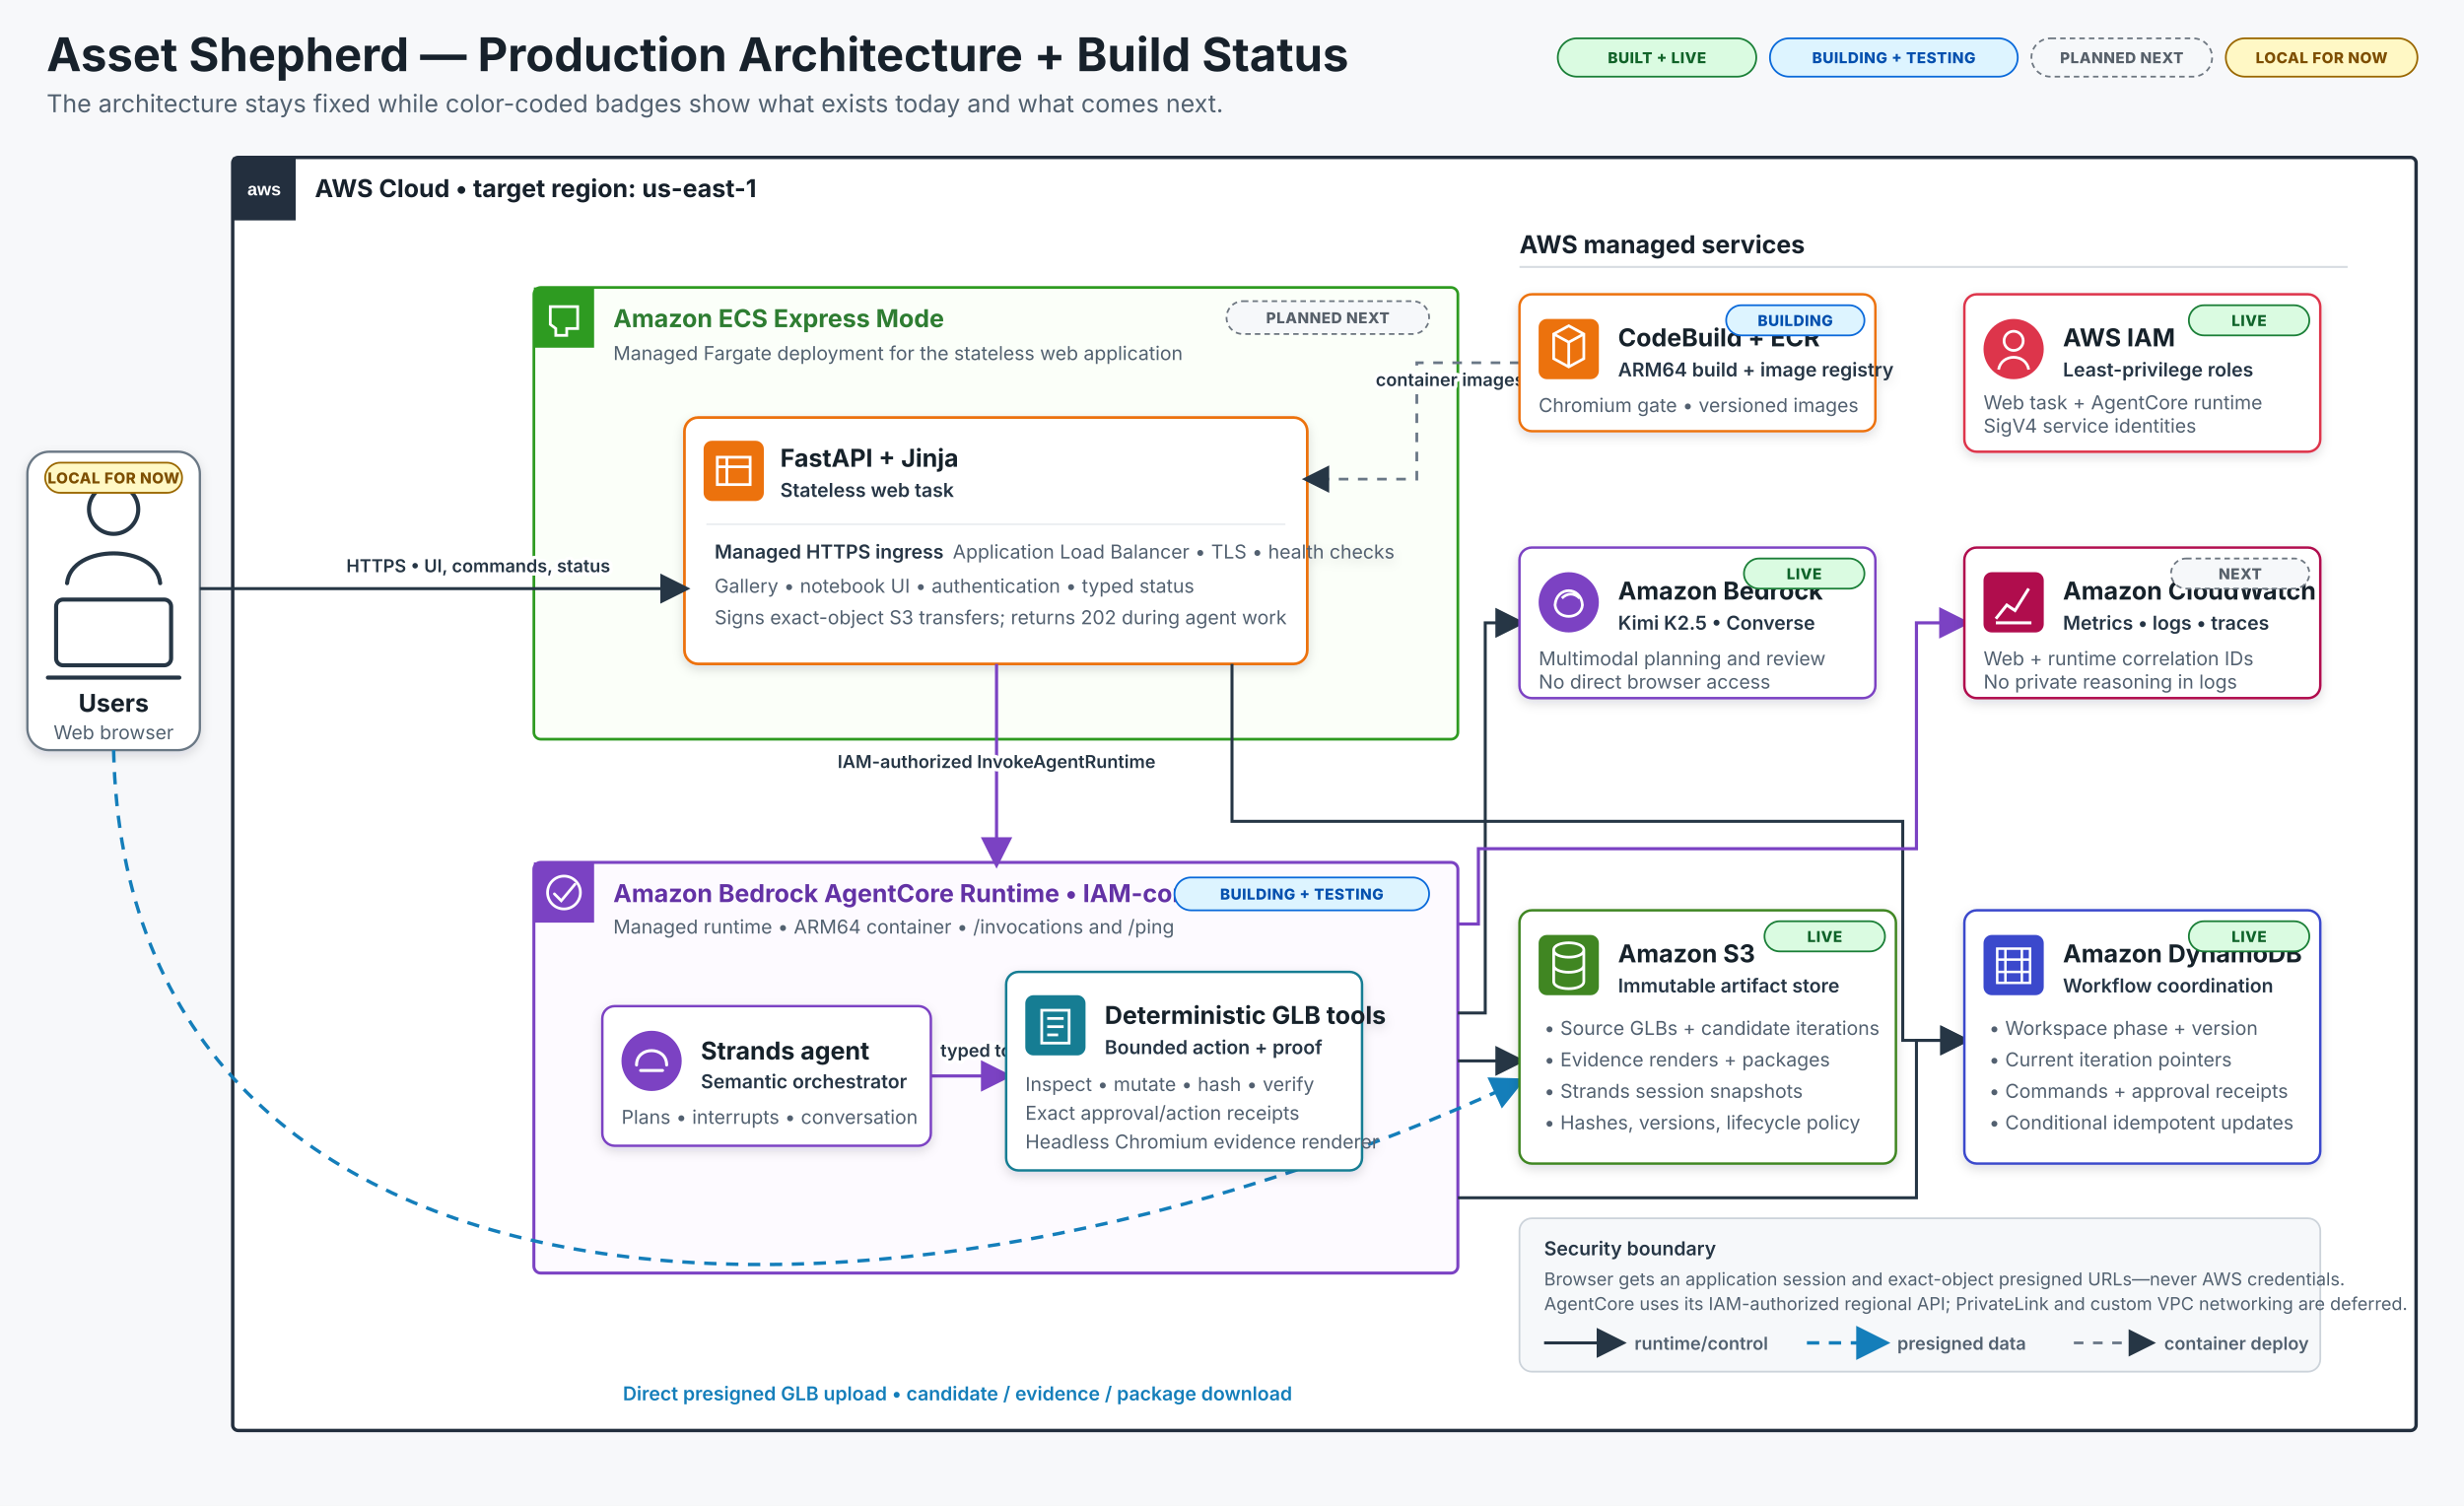
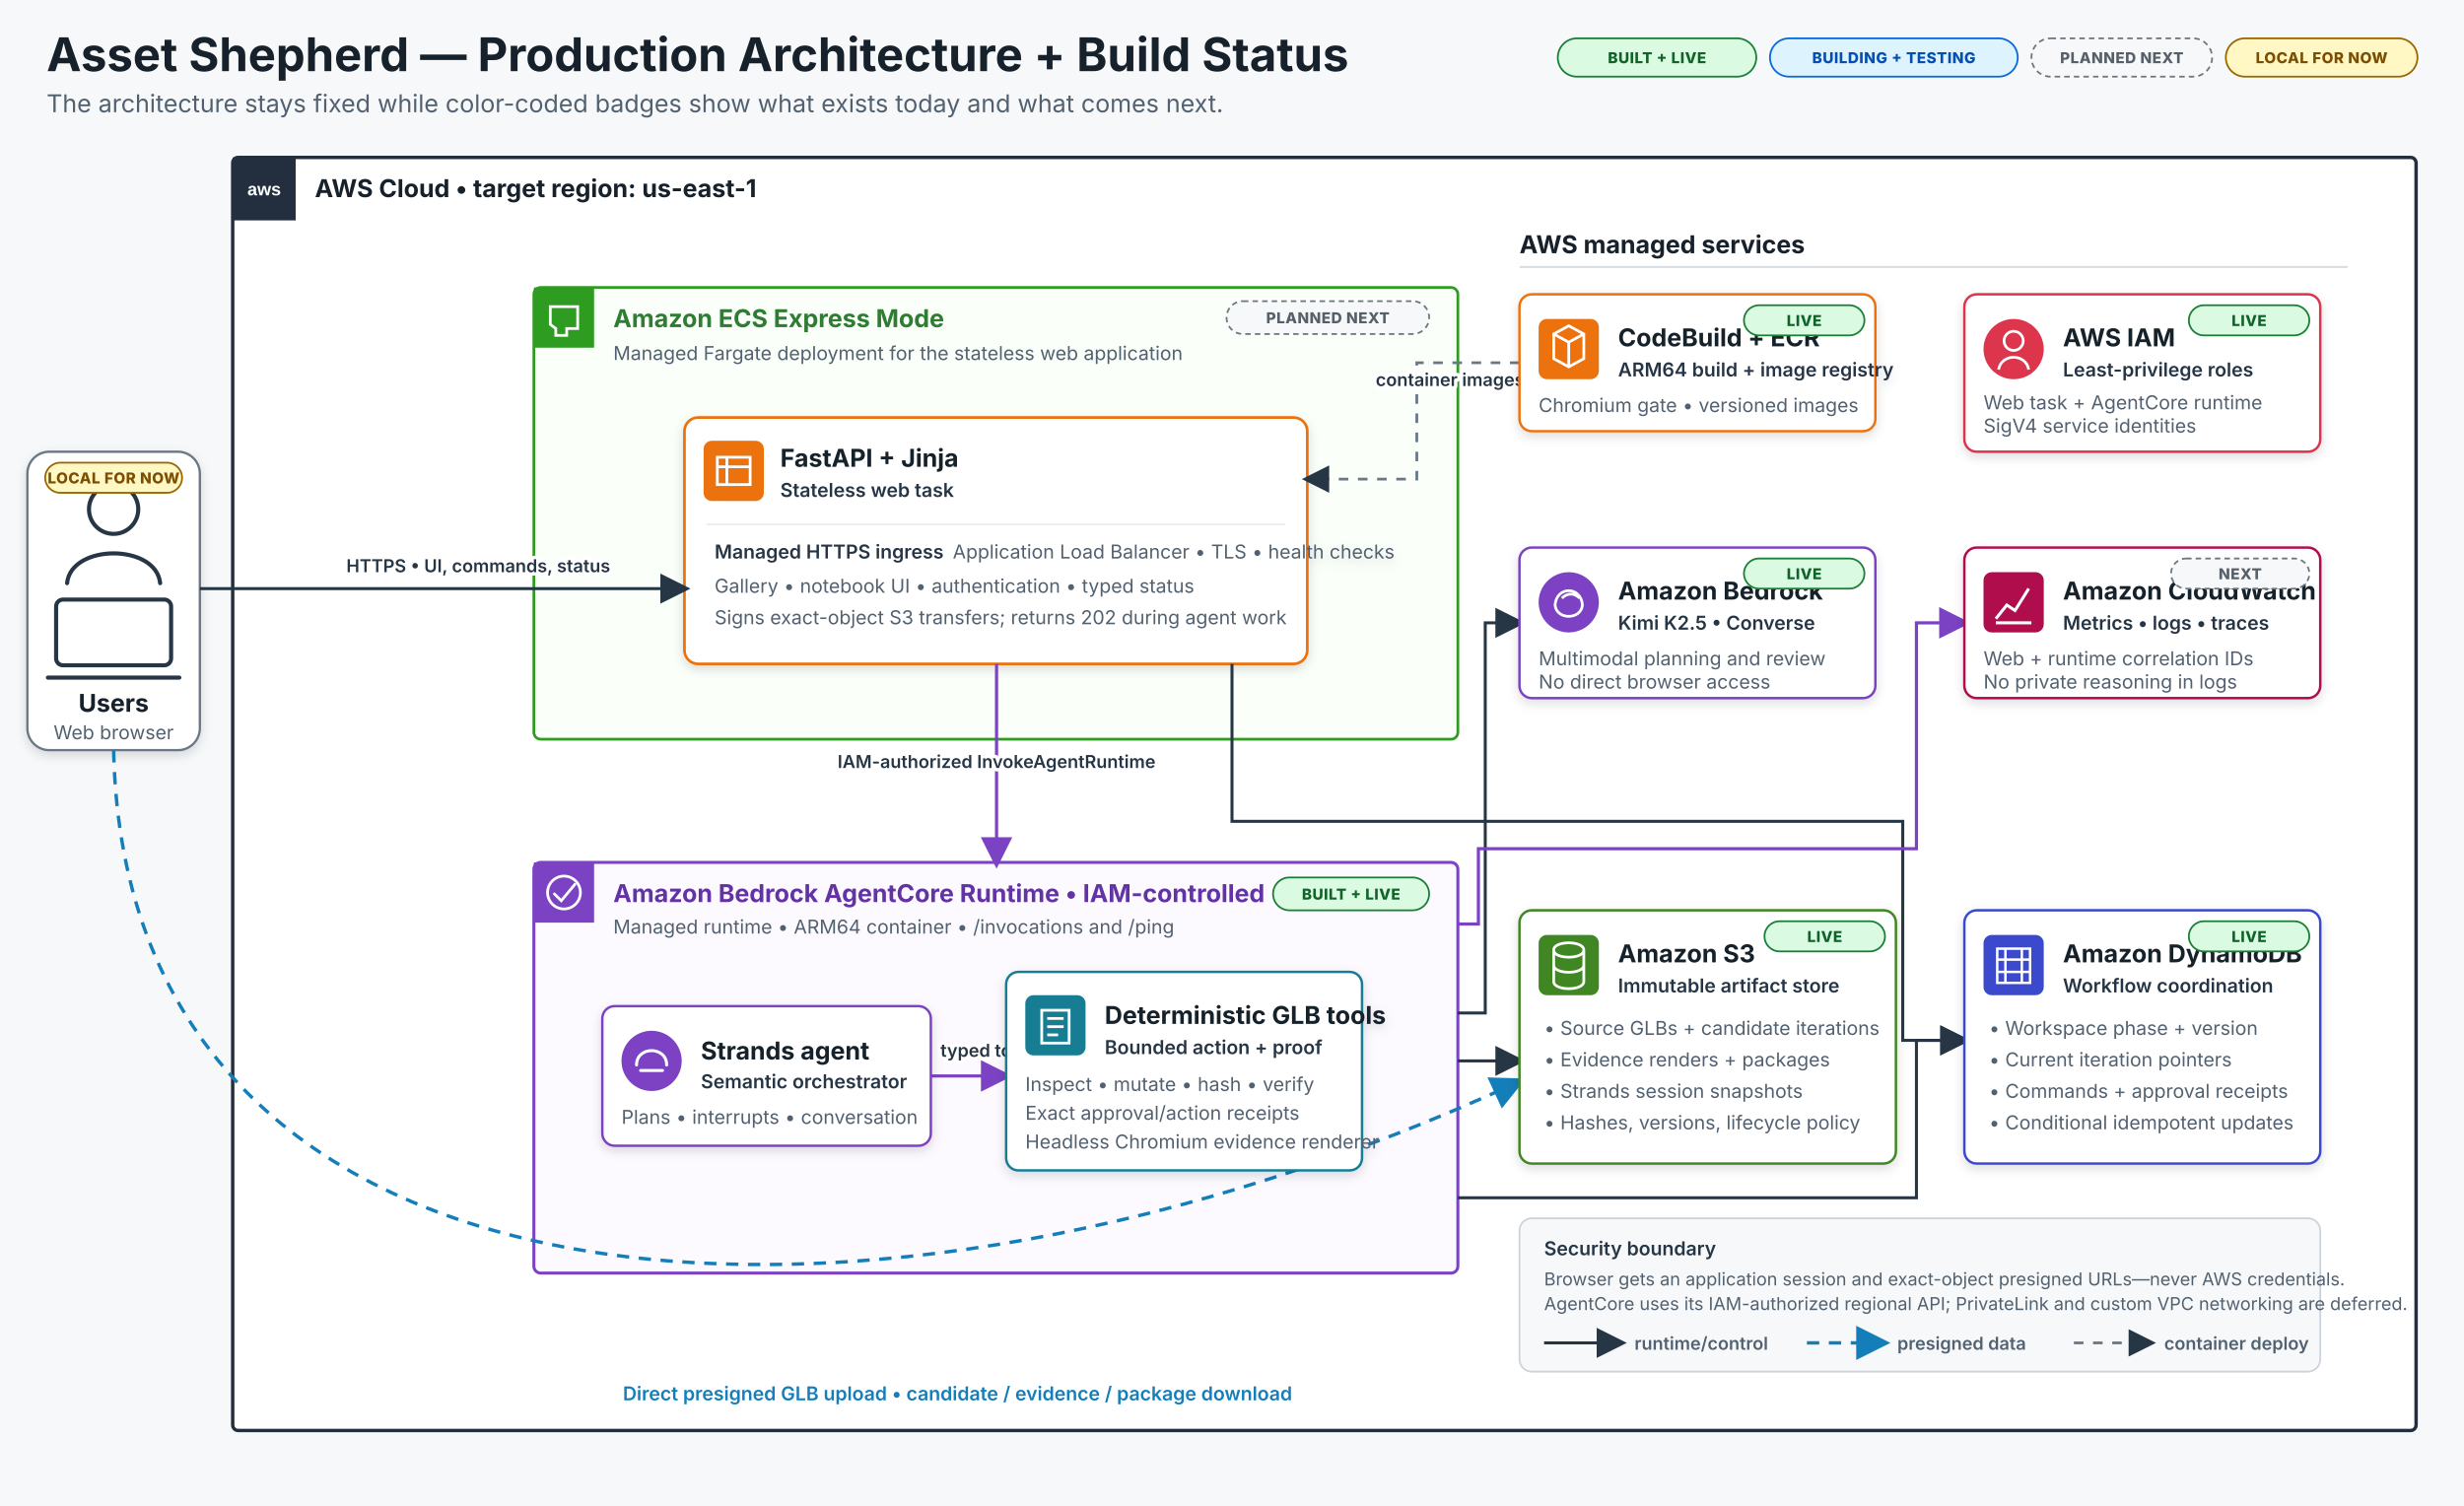
<svg xmlns="http://www.w3.org/2000/svg" width="1800" height="1100" viewBox="0 0 1800 1100" role="img" aria-labelledby="title description">
  <defs>
    <filter id="shadow" x="-20%" y="-20%" width="140%" height="140%">
      <feDropShadow dx="0" dy="3" stdDeviation="4" flood-color="#17212b" flood-opacity="0.14" />
    </filter>
    <marker id="arrow" markerWidth="10" markerHeight="10" refX="8" refY="5" orient="auto" markerUnits="strokeWidth">
      <path d="M0,0 L10,5 L0,10 z" fill="#263645" />
    </marker>
    <marker id="arrowBlue" markerWidth="10" markerHeight="10" refX="8" refY="5" orient="auto" markerUnits="strokeWidth">
      <path d="M0,0 L10,5 L0,10 z" fill="#147eba" />
    </marker>
    <marker id="arrowPurple" markerWidth="10" markerHeight="10" refX="8" refY="5" orient="auto" markerUnits="strokeWidth">
      <path d="M0,0 L10,5 L0,10 z" fill="#7b42c3" />
    </marker>
    <style>
      .title { font: 700 34px Inter, "Segoe UI", Arial, sans-serif; fill: #17212b; }
      .subtitle { font: 400 18px Inter, "Segoe UI", Arial, sans-serif; fill: #526170; }
      .cloud-label { font: 700 18px Inter, "Segoe UI", Arial, sans-serif; fill: #17212b; }
      .boundary-label { font: 700 18px Inter, "Segoe UI", Arial, sans-serif; }
      .service-title { font: 700 18px Inter, "Segoe UI", Arial, sans-serif; fill: #17212b; }
      .service-copy { font: 400 14px Inter, "Segoe UI", Arial, sans-serif; fill: #526170; }
      .service-copy-strong { font: 600 14px Inter, "Segoe UI", Arial, sans-serif; fill: #263645; }
      .icon-letter { font: 800 17px Inter, "Segoe UI", Arial, sans-serif; fill: white; text-anchor: middle; dominant-baseline: middle; }
      .connector { fill: none; stroke: #263645; stroke-width: 2.2; marker-end: url(#arrow); }
      .connector-purple { fill: none; stroke: #7b42c3; stroke-width: 2.3; marker-end: url(#arrowPurple); }
      .connector-blue { fill: none; stroke: #147eba; stroke-width: 2.5; stroke-dasharray: 9 7; marker-end: url(#arrowBlue); }
      .deployment { fill: none; stroke: #697786; stroke-width: 2; stroke-dasharray: 7 7; marker-end: url(#arrow); }
      .connector-label { font: 600 13px Inter, "Segoe UI", Arial, sans-serif; fill: #263645; paint-order: stroke; stroke: white; stroke-width: 5; stroke-linejoin: round; }
      .connector-label-blue { font: 600 14px Inter, "Segoe UI", Arial, sans-serif; fill: #147eba; paint-order: stroke; stroke: white; stroke-width: 6; stroke-linejoin: round; }
      .small-note { font: 400 13px Inter, "Segoe UI", Arial, sans-serif; fill: #526170; }
      .legend { font: 600 13px Inter, "Segoe UI", Arial, sans-serif; fill: #526170; }
      .status { font: 800 11px Inter, "Segoe UI", Arial, sans-serif; letter-spacing: 0.35px; text-anchor: middle; dominant-baseline: middle; }
      .status-live { fill: #dafbe1; stroke: #1a7f37; stroke-width: 1.3; }
      .status-live-text { fill: #116329; }
      .status-building { fill: #ddf4ff; stroke: #0969da; stroke-width: 1.3; }
      .status-building-text { fill: #0550ae; }
      .status-planned { fill: #f6f8fa; stroke: #6e7781; stroke-width: 1.3; stroke-dasharray: 4 3; }
      .status-planned-text { fill: #57606a; }
      .status-local { fill: #fff8c5; stroke: #9a6700; stroke-width: 1.3; }
      .status-local-text { fill: #7d4e00; }
    </style>
  </defs>
  <rect width="1800" height="1100" fill="#f7f8fa" />
  <text class="title" x="34" y="52">Asset Shepherd — Production Architecture + Build Status</text>
  <text class="subtitle" x="34" y="82">The architecture stays fixed while color-coded badges show what exists today and what comes next.</text>
  <g transform="translate(1138 28)">
    <rect class="status-live" width="145" height="28" rx="14" />
    <text class="status status-live-text" x="72.5" y="14">BUILT + LIVE</text>
    <rect class="status-building" x="155" width="181" height="28" rx="14" />
    <text class="status status-building-text" x="245.5" y="14">BUILDING + TESTING</text>
    <rect class="status-planned" x="346" width="132" height="28" rx="14" />
    <text class="status status-planned-text" x="412" y="14">PLANNED NEXT</text>
    <rect class="status-local" x="488" width="140" height="28" rx="14" />
    <text class="status status-local-text" x="558" y="14">LOCAL FOR NOW</text>
  </g>
  <rect x="170" y="115" width="1595" height="930" rx="4" fill="#ffffff" stroke="#232f3e" stroke-width="2.5" />
  <rect x="170" y="115" width="46" height="46" fill="#232f3e" />
  <text x="193" y="139" text-anchor="middle" dominant-baseline="middle" font-family="Arial" font-size="13" font-weight="700" fill="#ffffff">aws</text>
  <text class="cloud-label" x="230" y="144">AWS Cloud • target region: us-east-1</text>
  <g transform="translate(20 330)">
    <rect width="126" height="218" rx="16" fill="#ffffff" stroke="#6b7885" stroke-width="1.7" filter="url(#shadow)" />
    <circle cx="63" cy="42" r="18" fill="none" stroke="#263645" stroke-width="3" />
    <path d="M29 96 C32 67, 94 67, 97 96" fill="none" stroke="#263645" stroke-width="3" stroke-linecap="round" />
    <rect x="21" y="108" width="84" height="48" rx="5" fill="none" stroke="#263645" stroke-width="3" />
    <path d="M15 165 H111" stroke="#263645" stroke-width="3" stroke-linecap="round" />
    <text class="service-title" x="63" y="190" text-anchor="middle">Users</text>
    <text class="service-copy" x="63" y="210" text-anchor="middle">Web browser</text>
    <rect class="status-local" x="13" y="8" width="100" height="22" rx="11" />
    <text class="status status-local-text" x="63" y="19">LOCAL FOR NOW</text>
  </g>
  <rect x="390" y="210" width="675" height="330" rx="5" fill="#fbfff9" stroke="#2e9b21" stroke-width="2" />
  <rect x="390" y="210" width="44" height="44" fill="#2e9b21" />
  <path d="M402 237 V224 H422 V240 H414 V245 H406 V240 Z" fill="none" stroke="#ffffff" stroke-width="2" />
  <text class="boundary-label" x="448" y="239" fill="#2e7d32">Amazon ECS Express Mode</text>
  <text class="service-copy" x="448" y="263">Managed Fargate deployment for the stateless web application</text>
  <rect class="status-planned" x="896" y="220" width="148" height="24" rx="12" />
  <text class="status status-planned-text" x="970" y="232">PLANNED NEXT</text>
  <g transform="translate(500 305)" filter="url(#shadow)">
    <rect width="455" height="180" rx="10" fill="#ffffff" stroke="#ec7211" stroke-width="2" />
    <rect x="14" y="17" width="44" height="44" rx="6" fill="#ec7211" />
    <path d="M24 29 h24 v20 h-24z M24 36 h24 M31 29 v20" fill="none" stroke="#ffffff" stroke-width="2" />
    <text class="service-title" x="70" y="36">FastAPI + Jinja</text>
    <text class="service-copy-strong" x="70" y="58">Stateless web task</text>
    <path d="M16 78 H439" stroke="#e5e9ed" stroke-width="1" />
    <text class="service-copy-strong" x="22" y="103">Managed HTTPS ingress</text>
    <text class="service-copy" x="196" y="103">Application Load Balancer • TLS • health checks</text>
    <text class="service-copy" x="22" y="128">Gallery • notebook UI • authentication • typed status</text>
    <text class="service-copy" x="22" y="151">Signs exact-object S3 transfers; returns 202 during agent work</text>
  </g>
  <rect x="390" y="630" width="675" height="300" rx="5" fill="#fdfaff" stroke="#7b42c3" stroke-width="2.2" />
  <rect x="390" y="630" width="44" height="44" fill="#7b42c3" />
  <circle cx="412" cy="652" r="12" fill="none" stroke="#ffffff" stroke-width="2" />
  <path d="M405 653 l5 5 10-12" fill="none" stroke="#ffffff" stroke-width="2" stroke-linecap="round" />
  <text class="boundary-label" x="448" y="659" fill="#6332a5">Amazon Bedrock AgentCore Runtime • IAM-controlled</text>
  <text class="service-copy" x="448" y="682">Managed runtime • ARM64 container • /invocations and /ping</text>
-   <rect class="status-building" x="858" y="641" width="186" height="24" rx="12" />
-   <text class="status status-building-text" x="951" y="653">BUILDING + TESTING</text>
+   <rect class="status-live" x="930" y="641" width="114" height="24" rx="12" />
+   <text class="status status-live-text" x="987" y="653">BUILT + LIVE</text>
  <path class="connector" d="M146 430 H500" />
  <text class="connector-label" x="253" y="418">HTTPS • UI, commands, status</text>
  <path class="connector-purple" d="M728 485 V630" />
  <text class="connector-label" x="728" y="561" text-anchor="middle">IAM-authorized InvokeAgentRuntime</text>
  <path class="connector-purple" d="M680 786 H735" />
  <text class="connector-label" x="687" y="772">typed tools</text>
  <path class="connector" d="M1065 740 H1085 V455 H1110" />
  <path class="connector" d="M1065 775 H1110" />
  <path class="connector" d="M1065 875 H1400 V760 H1435" />
  <path class="connector" d="M900 485 V600 H1390 V760 H1435" />
  <path class="connector-purple" d="M1065 675 H1080 V620 H1400 V455 H1435" />
  <path class="deployment" d="M1110 265 H1035 V350 H955" />
  <text class="connector-label" x="1005" y="282">container images</text>
  <path class="connector-blue" d="M83 548 C92 978 635 1010 1110 790" />
  <text class="connector-label-blue" x="455" y="1023">Direct presigned GLB upload • candidate / evidence / package download</text>
  <g transform="translate(440 735)" filter="url(#shadow)">
    <rect width="240" height="102" rx="9" fill="#ffffff" stroke="#7b42c3" stroke-width="1.8" />
    <rect x="14" y="18" width="44" height="44" rx="22" fill="#7b42c3" />
    <path d="M25 43 C25 29 47 29 47 43 M28 47 H44" fill="none" stroke="#ffffff" stroke-width="2.2" stroke-linecap="round" />
    <text class="service-title" x="72" y="39">Strands agent</text>
    <text class="service-copy-strong" x="72" y="60">Semantic orchestrator</text>
    <text class="service-copy" x="14" y="86">Plans • interrupts • conversation</text>
  </g>
  <g transform="translate(735 710)" filter="url(#shadow)">
    <rect width="260" height="145" rx="9" fill="#ffffff" stroke="#167d93" stroke-width="1.8" />
    <rect x="14" y="17" width="44" height="44" rx="6" fill="#167d93" />
    <path d="M26 28 h20 v24 h-20z M30 34 h12 M30 40 h12 M30 46 h8" fill="none" stroke="#ffffff" stroke-width="2" />
    <text class="service-title" x="72" y="38">Deterministic GLB tools</text>
    <text class="service-copy-strong" x="72" y="60">Bounded action + proof</text>
    <text class="service-copy" x="14" y="87">Inspect • mutate • hash • verify</text>
    <text class="service-copy" x="14" y="108">Exact approval/action receipts</text>
    <text class="service-copy" x="14" y="129">Headless Chromium evidence renderer</text>
  </g>
  <text class="cloud-label" x="1110" y="185">AWS managed services</text>
  <path d="M1110 195 H1715" stroke="#d7dce1" stroke-width="1.5" />
  <g transform="translate(1110 215)" filter="url(#shadow)">
    <rect width="260" height="100" rx="9" fill="#ffffff" stroke="#ec7211" stroke-width="1.8" />
    <rect x="14" y="18" width="44" height="44" rx="6" fill="#ec7211" />
    <path d="M25 29 l11-6 11 6 v18 l-11 6-11-6z M25 29 l11 6 11-6 M36 35 v18" fill="none" stroke="#ffffff" stroke-width="2" />
    <text class="service-title" x="72" y="38">CodeBuild + ECR</text>
    <text class="service-copy-strong" x="72" y="60">ARM64 build + image registry</text>
    <text class="service-copy" x="14" y="86">Chromium gate • versioned images</text>
-     <rect class="status-building" x="151" y="8" width="101" height="22" rx="11" />
-     <text class="status status-building-text" x="201.5" y="19">BUILDING</text>
+     <rect class="status-live" x="164" y="8" width="88" height="22" rx="11" />
+     <text class="status status-live-text" x="208" y="19">LIVE</text>
  </g>
  <g transform="translate(1435 215)" filter="url(#shadow)">
    <rect width="260" height="115" rx="9" fill="#ffffff" stroke="#dd344c" stroke-width="1.8" />
    <rect x="14" y="18" width="44" height="44" rx="22" fill="#dd344c" />
    <path d="M36 27 a7 7 0 1 1 0 14 a7 7 0 1 1 0-14 M25 55 c2-12 20-12 22 0" fill="none" stroke="#ffffff" stroke-width="2" />
    <text class="service-title" x="72" y="38">AWS IAM</text>
    <text class="service-copy-strong" x="72" y="60">Least-privilege roles</text>
    <text class="service-copy" x="14" y="84">Web task + AgentCore runtime</text>
    <text class="service-copy" x="14" y="101">SigV4 service identities</text>
    <rect class="status-live" x="164" y="8" width="88" height="22" rx="11" />
    <text class="status status-live-text" x="208" y="19">LIVE</text>
  </g>
  <g transform="translate(1110 400)" filter="url(#shadow)">
    <rect width="260" height="110" rx="9" fill="#ffffff" stroke="#7b42c3" stroke-width="1.8" />
    <rect x="14" y="18" width="44" height="44" rx="22" fill="#7b42c3" />
    <path d="M26 42 C27 28 45 28 46 42 C45 53 27 53 26 42 Z M31 37 C35 33 40 33 44 37" fill="none" stroke="#ffffff" stroke-width="2" />
    <text class="service-title" x="72" y="38">Amazon Bedrock</text>
    <text class="service-copy-strong" x="72" y="60">Kimi K2.5 • Converse</text>
    <text class="service-copy" x="14" y="86">Multimodal planning and review</text>
    <text class="service-copy" x="14" y="103">No direct browser access</text>
    <rect class="status-live" x="164" y="8" width="88" height="22" rx="11" />
    <text class="status status-live-text" x="208" y="19">LIVE</text>
  </g>
  <g transform="translate(1435 400)" filter="url(#shadow)">
    <rect width="260" height="110" rx="9" fill="#ffffff" stroke="#b0084d" stroke-width="1.8" />
    <rect x="14" y="18" width="44" height="44" rx="6" fill="#b0084d" />
    <path d="M23 52 l8-10 6 4 10-16 M23 55 h26" fill="none" stroke="#ffffff" stroke-width="2.2" />
    <text class="service-title" x="72" y="38">Amazon CloudWatch</text>
    <text class="service-copy-strong" x="72" y="60">Metrics • logs • traces</text>
    <text class="service-copy" x="14" y="86">Web + runtime correlation IDs</text>
    <text class="service-copy" x="14" y="103">No private reasoning in logs</text>
    <rect class="status-planned" x="151" y="8" width="101" height="22" rx="11" />
    <text class="status status-planned-text" x="201.5" y="19">NEXT</text>
  </g>
  <g transform="translate(1110 665)" filter="url(#shadow)">
    <rect width="275" height="185" rx="9" fill="#ffffff" stroke="#3f8624" stroke-width="1.8" />
    <rect x="14" y="18" width="44" height="44" rx="6" fill="#3f8624" />
    <path d="M25 29 c0-7 22-7 22 0 v23 c0 7-22 7-22 0z M25 29 c0 7 22 7 22 0 M25 40 c0 7 22 7 22 0" fill="none" stroke="#ffffff" stroke-width="2" />
    <text class="service-title" x="72" y="38">Amazon S3</text>
    <text class="service-copy-strong" x="72" y="60">Immutable artifact store</text>
    <text class="service-copy" x="18" y="91">• Source GLBs + candidate iterations</text>
    <text class="service-copy" x="18" y="114">• Evidence renders + packages</text>
    <text class="service-copy" x="18" y="137">• Strands session snapshots</text>
    <text class="service-copy" x="18" y="160">• Hashes, versions, lifecycle policy</text>
    <rect class="status-live" x="179" y="8" width="88" height="22" rx="11" />
    <text class="status status-live-text" x="223" y="19">LIVE</text>
  </g>
  <g transform="translate(1435 665)" filter="url(#shadow)">
    <rect width="260" height="185" rx="9" fill="#ffffff" stroke="#3b48cc" stroke-width="1.8" />
    <rect x="14" y="18" width="44" height="44" rx="6" fill="#3b48cc" />
    <path d="M24 28 h24 v25 h-24z M30 28 v25 M42 28 v25 M24 36 h24 M24 45 h24" fill="none" stroke="#ffffff" stroke-width="1.8" />
    <text class="service-title" x="72" y="38">Amazon DynamoDB</text>
    <text class="service-copy-strong" x="72" y="60">Workflow coordination</text>
    <text class="service-copy" x="18" y="91">• Workspace phase + version</text>
    <text class="service-copy" x="18" y="114">• Current iteration pointers</text>
    <text class="service-copy" x="18" y="137">• Commands + approval receipts</text>
    <text class="service-copy" x="18" y="160">• Conditional idempotent updates</text>
    <rect class="status-live" x="164" y="8" width="88" height="22" rx="11" />
    <text class="status status-live-text" x="208" y="19">LIVE</text>
  </g>
  <g transform="translate(1110 890)">
    <rect width="585" height="112" rx="9" fill="#f6f8fa" stroke="#ccd3da" stroke-width="1.3" />
    <text class="service-copy-strong" x="18" y="27">Security boundary</text>
    <text class="small-note" x="18" y="49">Browser gets an application session and exact-object presigned URLs—never AWS credentials.</text>
    <text class="small-note" x="18" y="67">AgentCore uses its IAM-authorized regional API; PrivateLink and custom VPC networking are deferred.</text>
    <line x1="18" y1="91" x2="74" y2="91" stroke="#263645" stroke-width="2.2" marker-end="url(#arrow)" />
    <text class="legend" x="84" y="96">runtime/control</text>
    <line x1="210" y1="91" x2="266" y2="91" stroke="#147eba" stroke-width="2.5" stroke-dasharray="9 7" marker-end="url(#arrowBlue)" />
    <text class="legend" x="276" y="96">presigned data</text>
    <line x1="405" y1="91" x2="461" y2="91" stroke="#697786" stroke-width="2" stroke-dasharray="7 7" marker-end="url(#arrow)" />
    <text class="legend" x="471" y="96">container deploy</text>
  </g>
</svg>
